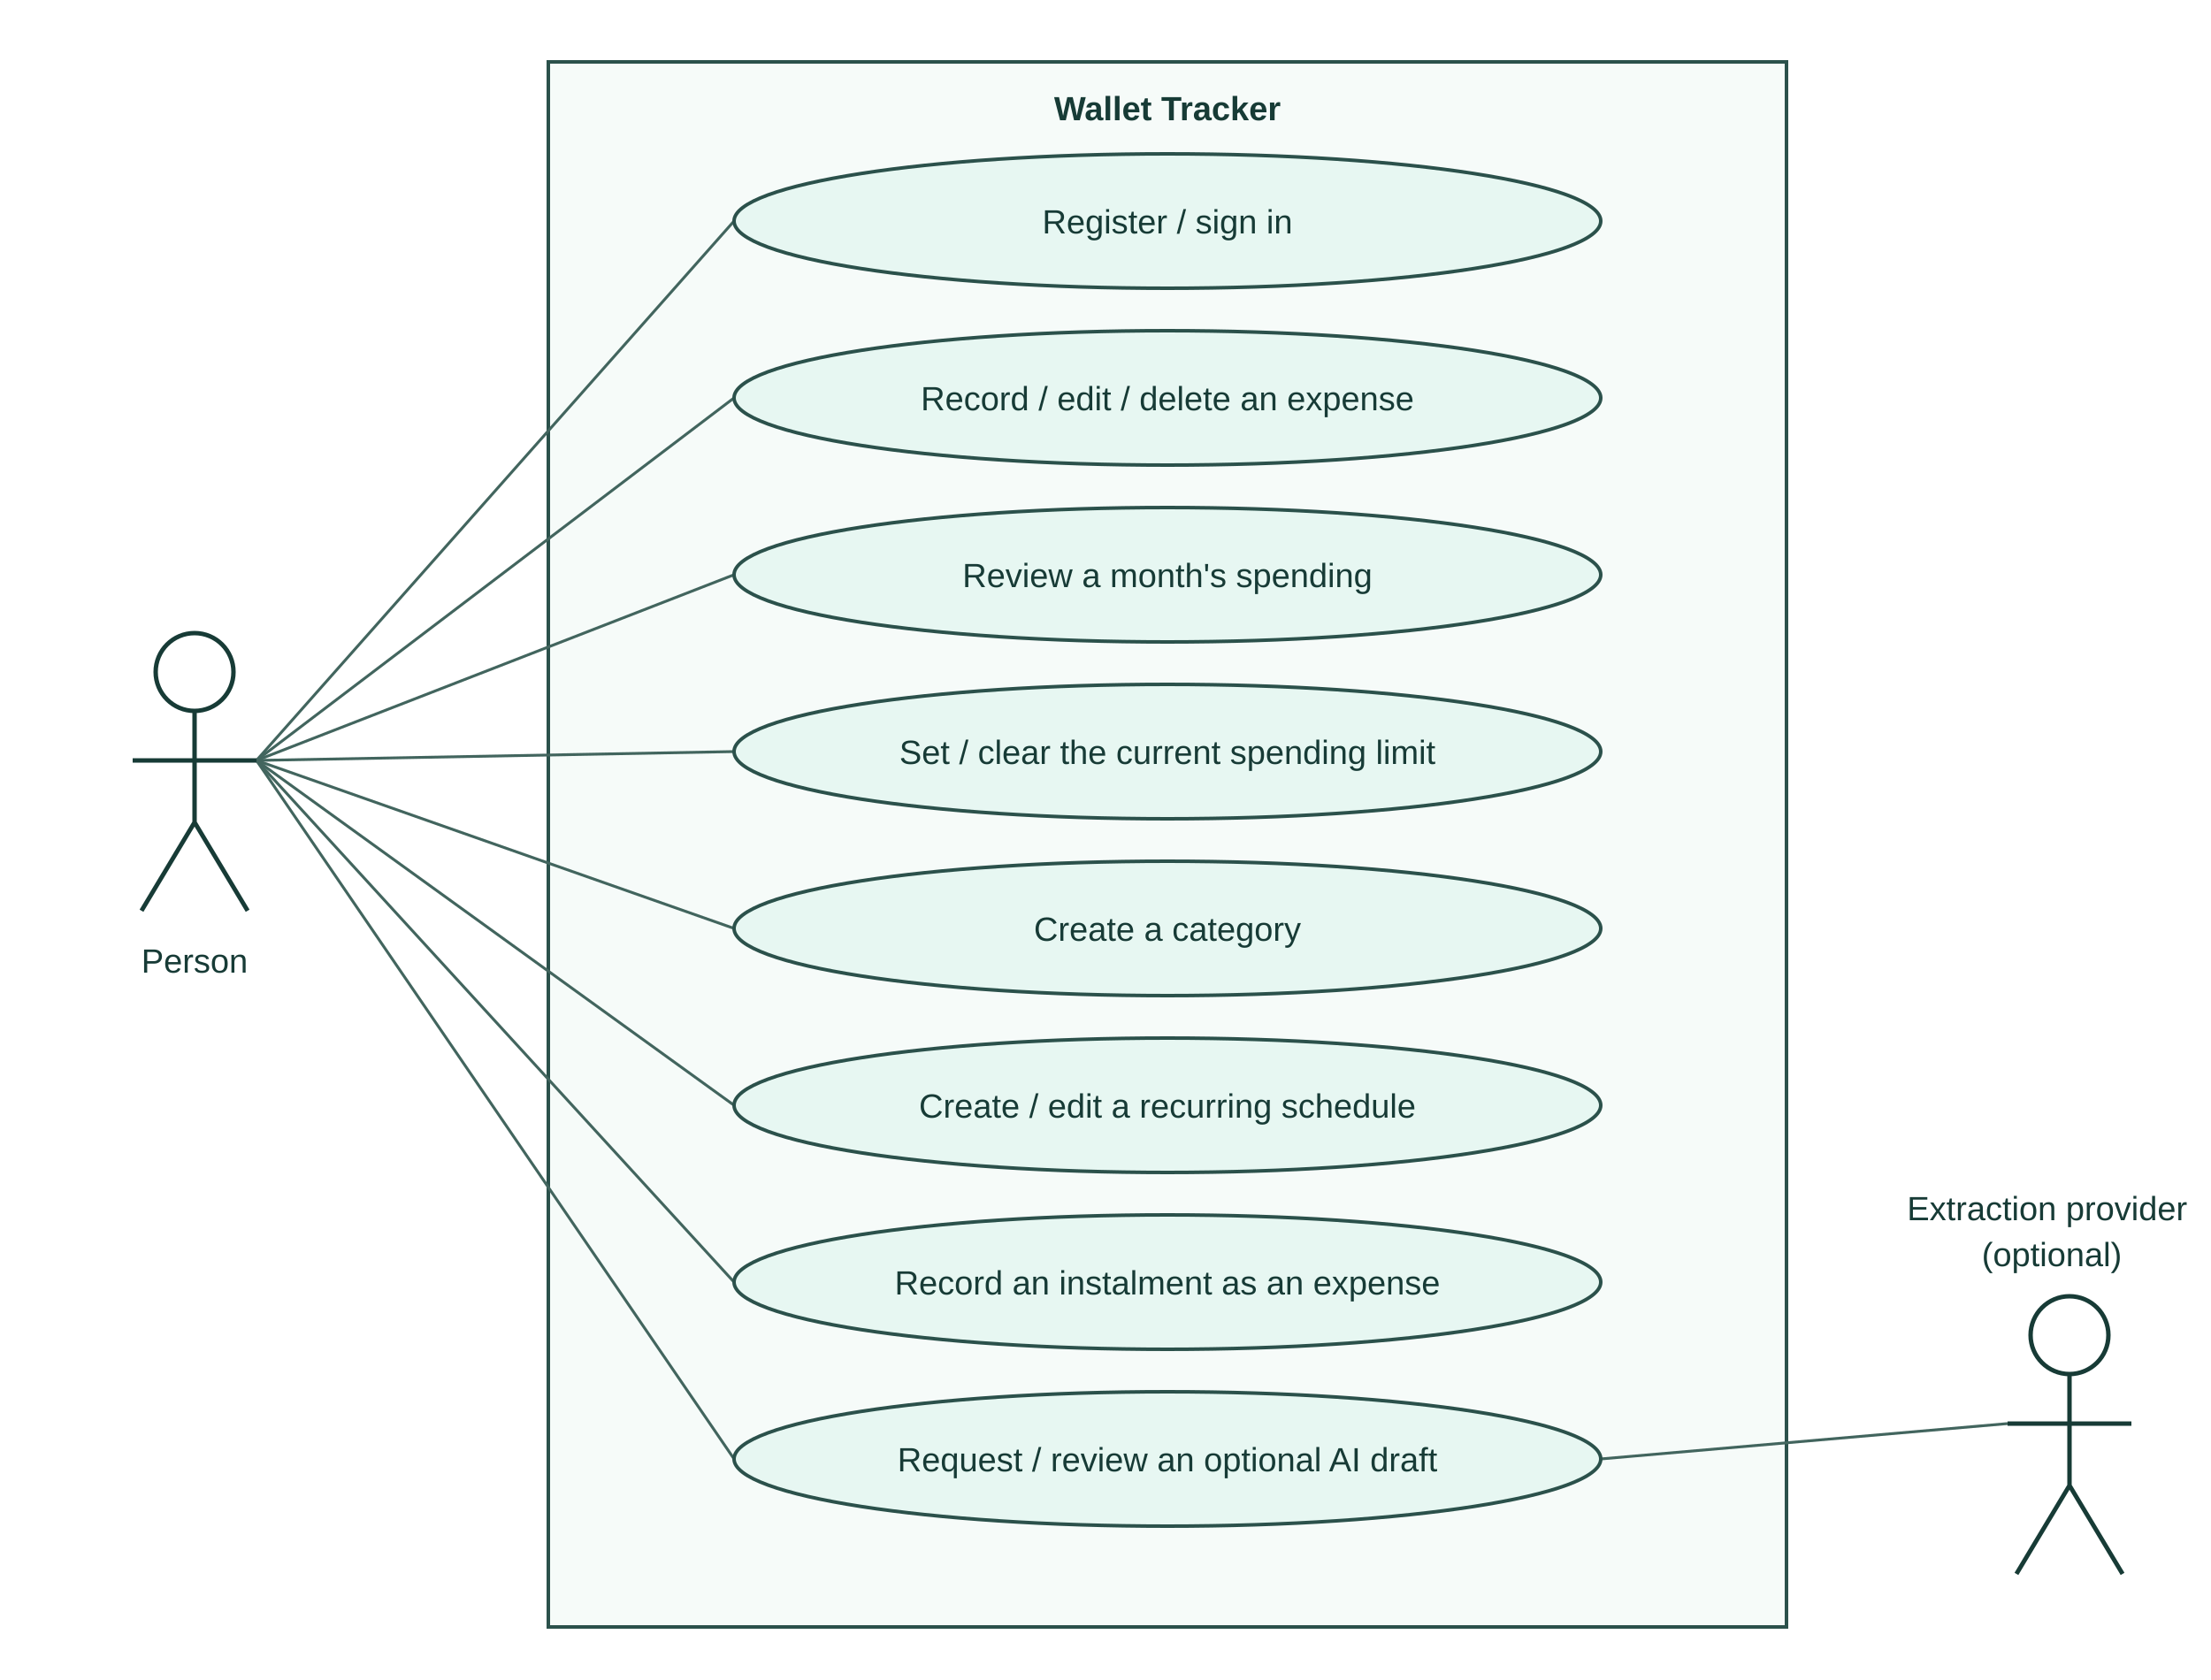
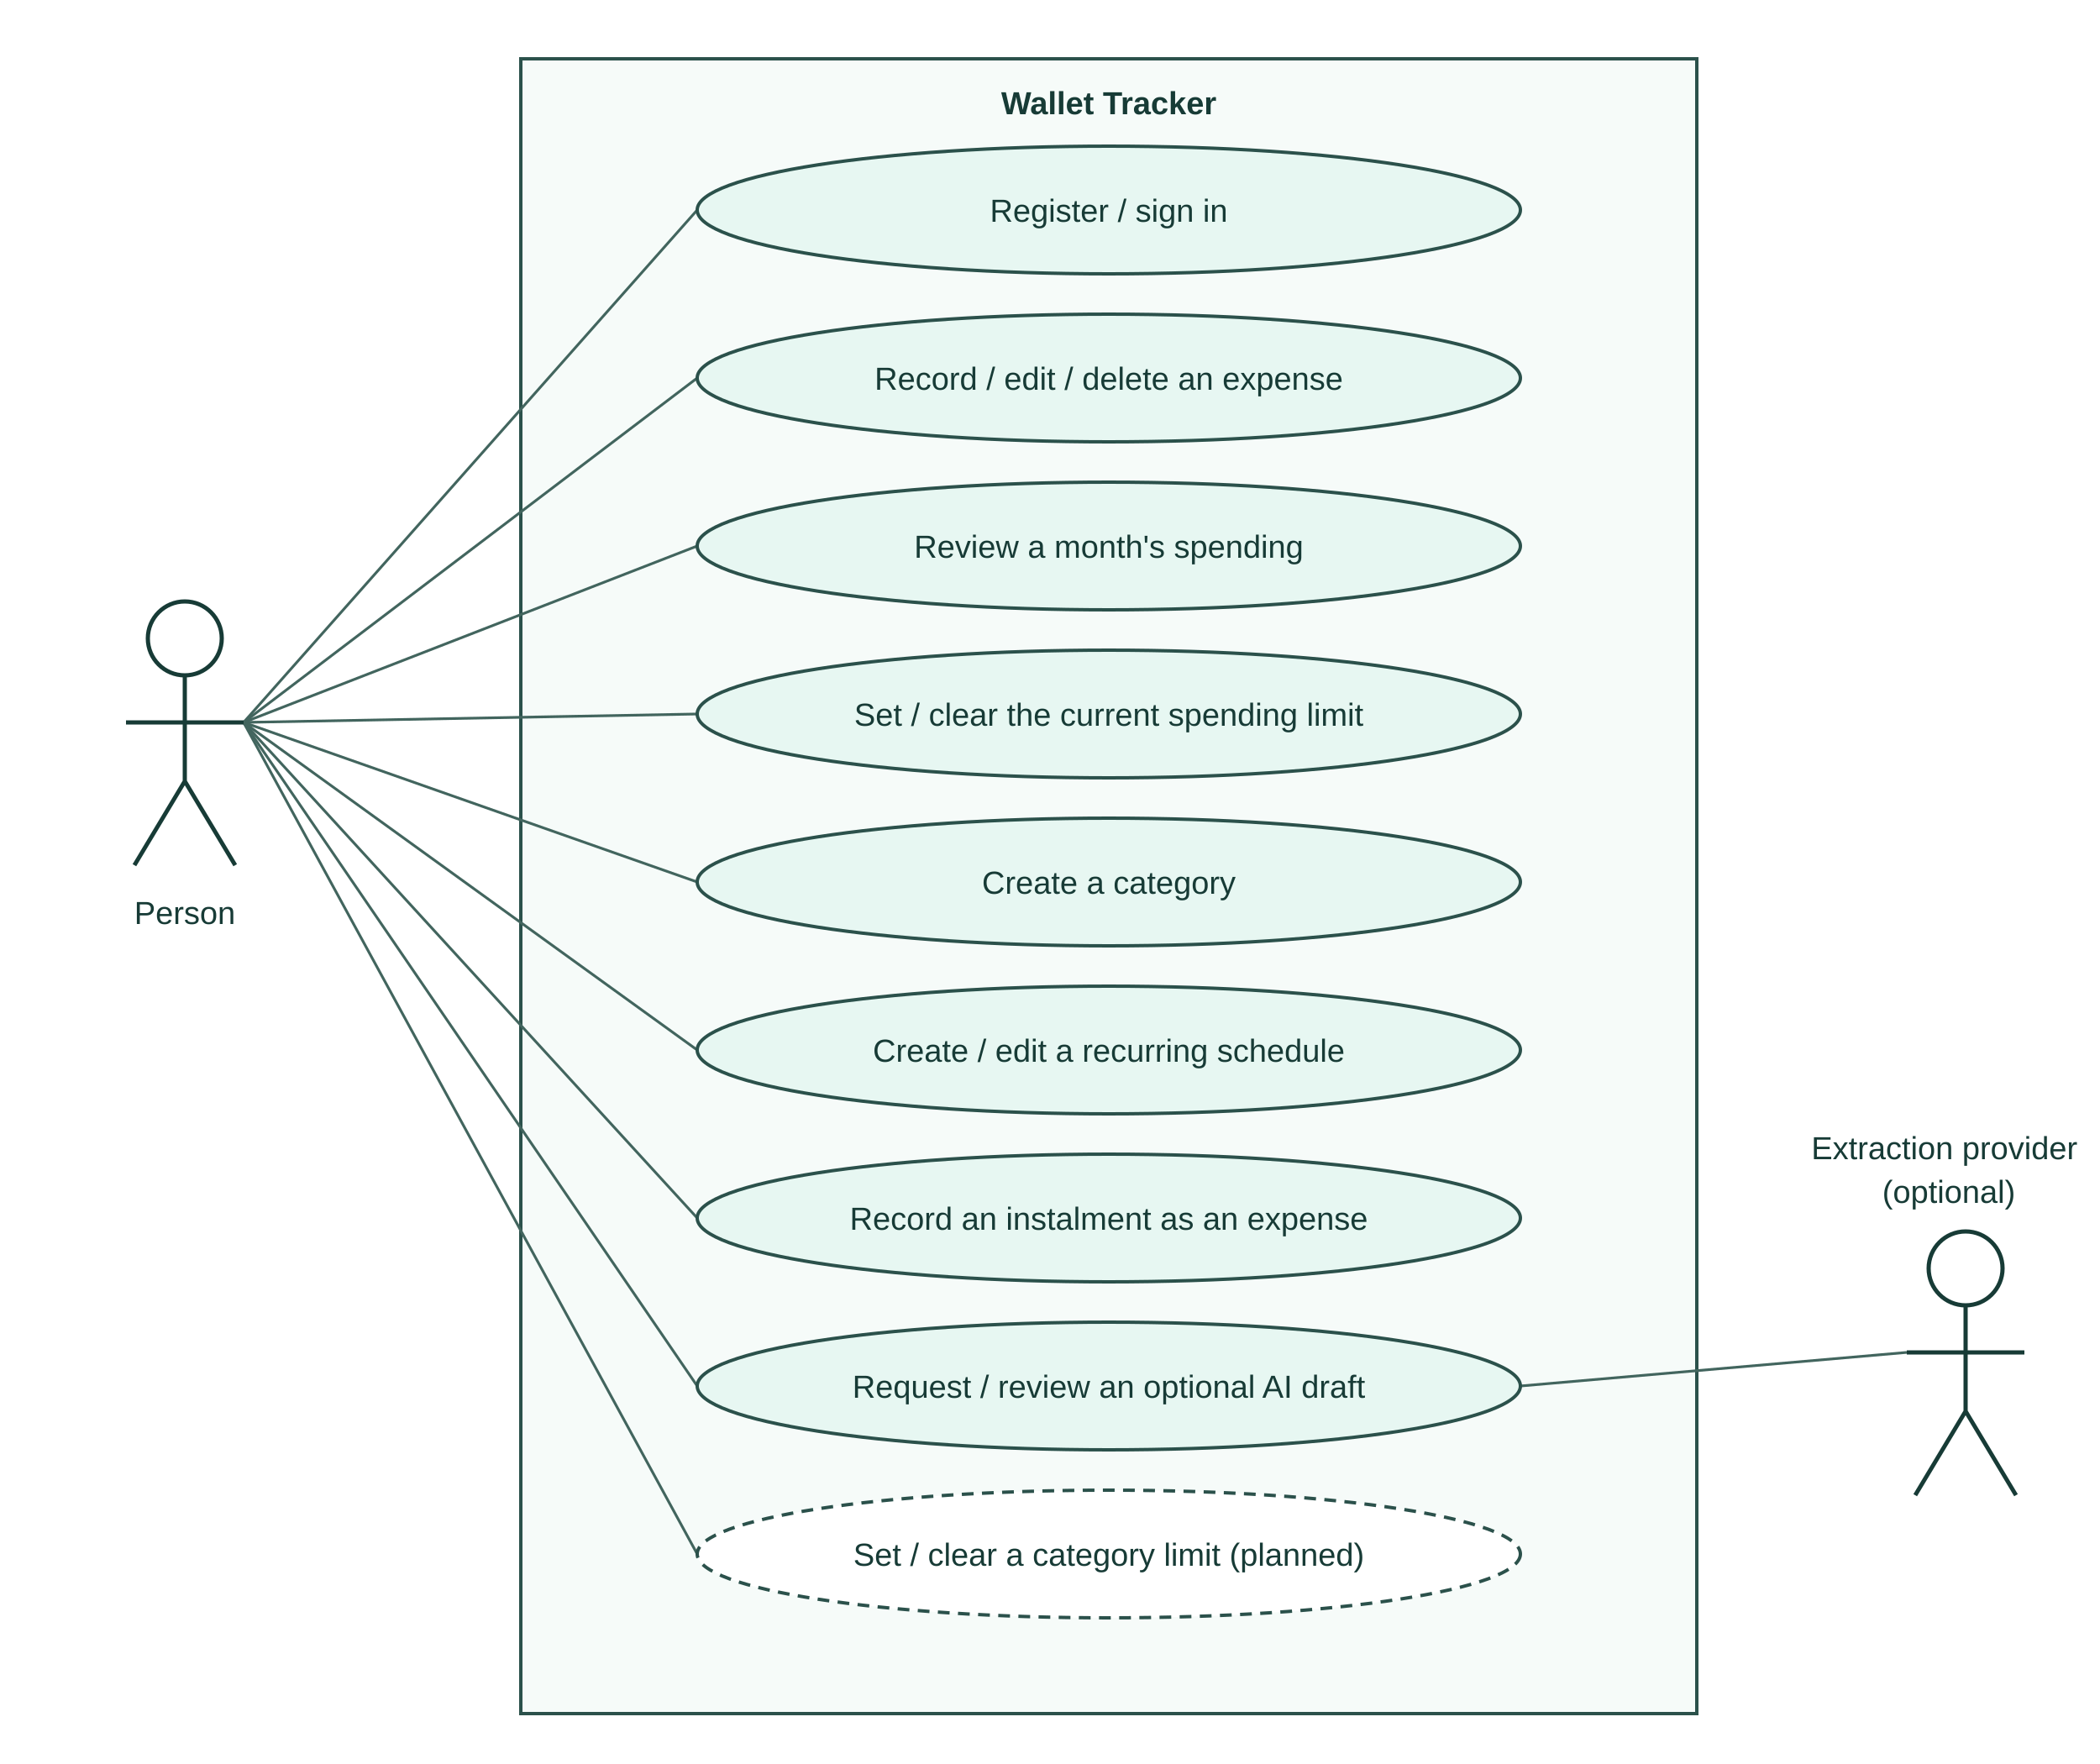
- <svg xmlns="http://www.w3.org/2000/svg" width="1250" height="950" viewBox="0 0 1250 950" role="img" aria-labelledby="title desc">
+ <svg xmlns="http://www.w3.org/2000/svg" width="1250" height="1050" viewBox="0 0 1250 1050" role="img" aria-labelledby="title desc">
  <style>
    text { font-family: Arial, sans-serif; fill: #173b36; font-size: 19px; }
    .boundary { fill: #f6fbf9; stroke: #2b514b; stroke-width: 2; }
    .case { fill: #e7f7f2; stroke: #2b514b; stroke-width: 2; }
+     .planned { fill: #ffffff; stroke: #2b514b; stroke-width: 2; stroke-dasharray: 7 5; }
    .line { fill: none; stroke: #42655e; stroke-width: 1.6; }
    .actor { fill: none; stroke: #173b36; stroke-width: 2.5; }
    .label { text-anchor: middle; }
  </style>
-   <rect width="1250" height="950" fill="#ffffff" />
-   <rect class="boundary" x="310" y="35" width="700" height="885" />
+   <rect width="1250" height="1050" fill="#ffffff" />
+   <rect class="boundary" x="310" y="35" width="700" height="985" />
  <text x="660" y="68" class="label" font-weight="bold">Wallet Tracker</text>
  <g class="line">
    <path d="M145 430 L415 125" />
    <path d="M145 430 L415 225" />
    <path d="M145 430 L415 325" />
    <path d="M145 430 L415 425" />
    <path d="M145 430 L415 525" />
    <path d="M145 430 L415 625" />
    <path d="M145 430 L415 725" />
    <path d="M145 430 L415 825" />
+     <path d="M145 430 L415 925" />
    <path d="M905 825 L1135 805" />
  </g>
  <g class="actor">
    <circle cx="110" cy="380" r="22" />
    <path d="M110 402 V465 M75 430 H145 M110 465 L80 515 M110 465 L140 515" />
    <circle cx="1170" cy="755" r="22" />
    <path d="M1170 777 V840 M1135 805 H1205 M1170 840 L1140 890 M1170 840 L1200 890" />
  </g>
  <text class="label" x="110" y="550">Person</text>
  <text class="label" x="1160" y="690">
    <tspan x="1160">Extraction provider</tspan>
    <tspan x="1160" dy="26">(optional)</tspan>
  </text>
  <g class="case">
    <ellipse cx="660" cy="125" rx="245" ry="38" />
    <ellipse cx="660" cy="225" rx="245" ry="38" />
    <ellipse cx="660" cy="325" rx="245" ry="38" />
    <ellipse cx="660" cy="425" rx="245" ry="38" />
    <ellipse cx="660" cy="525" rx="245" ry="38" />
    <ellipse cx="660" cy="625" rx="245" ry="38" />
    <ellipse cx="660" cy="725" rx="245" ry="38" />
    <ellipse cx="660" cy="825" rx="245" ry="38" />
  </g>
+   <ellipse class="planned" cx="660" cy="925" rx="245" ry="38" />
  <g class="label">
    <text x="660" y="132">Register / sign in</text>
    <text x="660" y="232">Record / edit / delete an expense</text>
    <text x="660" y="332">Review a month's spending</text>
    <text x="660" y="432">Set / clear the current spending limit</text>
    <text x="660" y="532">Create a category</text>
    <text x="660" y="632">Create / edit a recurring schedule</text>
    <text x="660" y="732">Record an instalment as an expense</text>
    <text x="660" y="832">Request / review an optional AI draft</text>
+     <text x="660" y="932">Set / clear a category limit (planned)</text>
  </g>
</svg>
